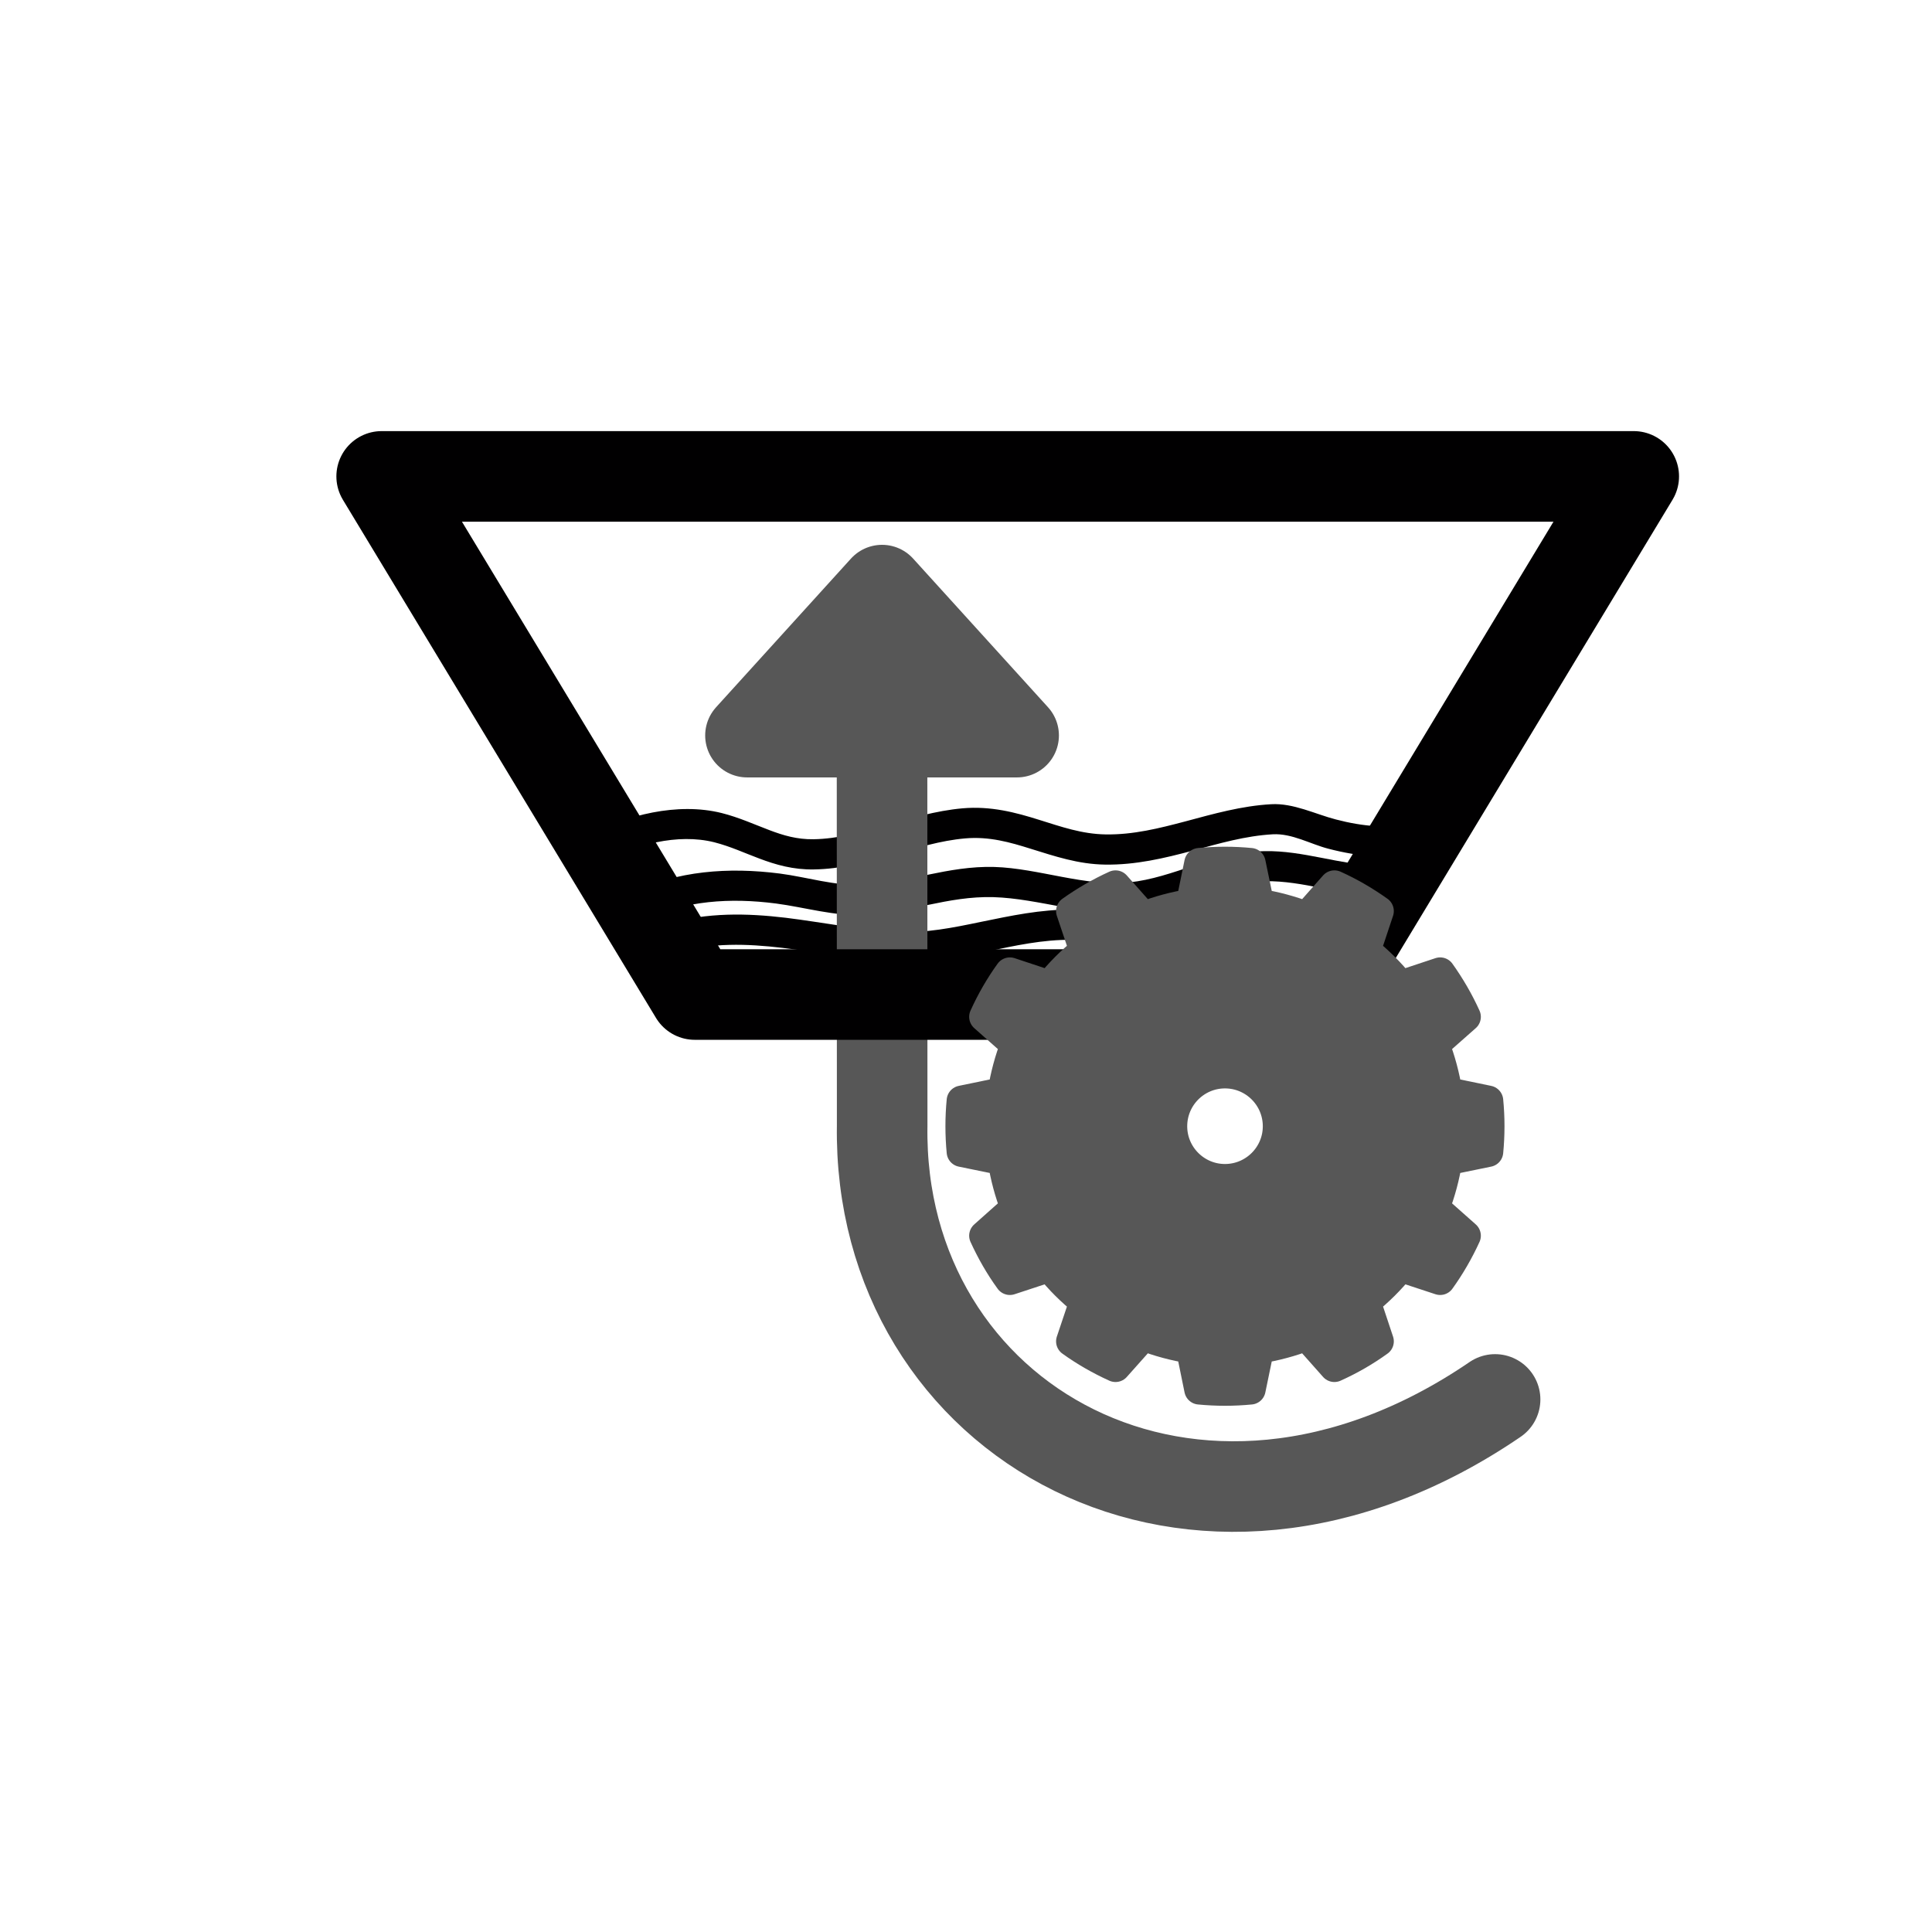
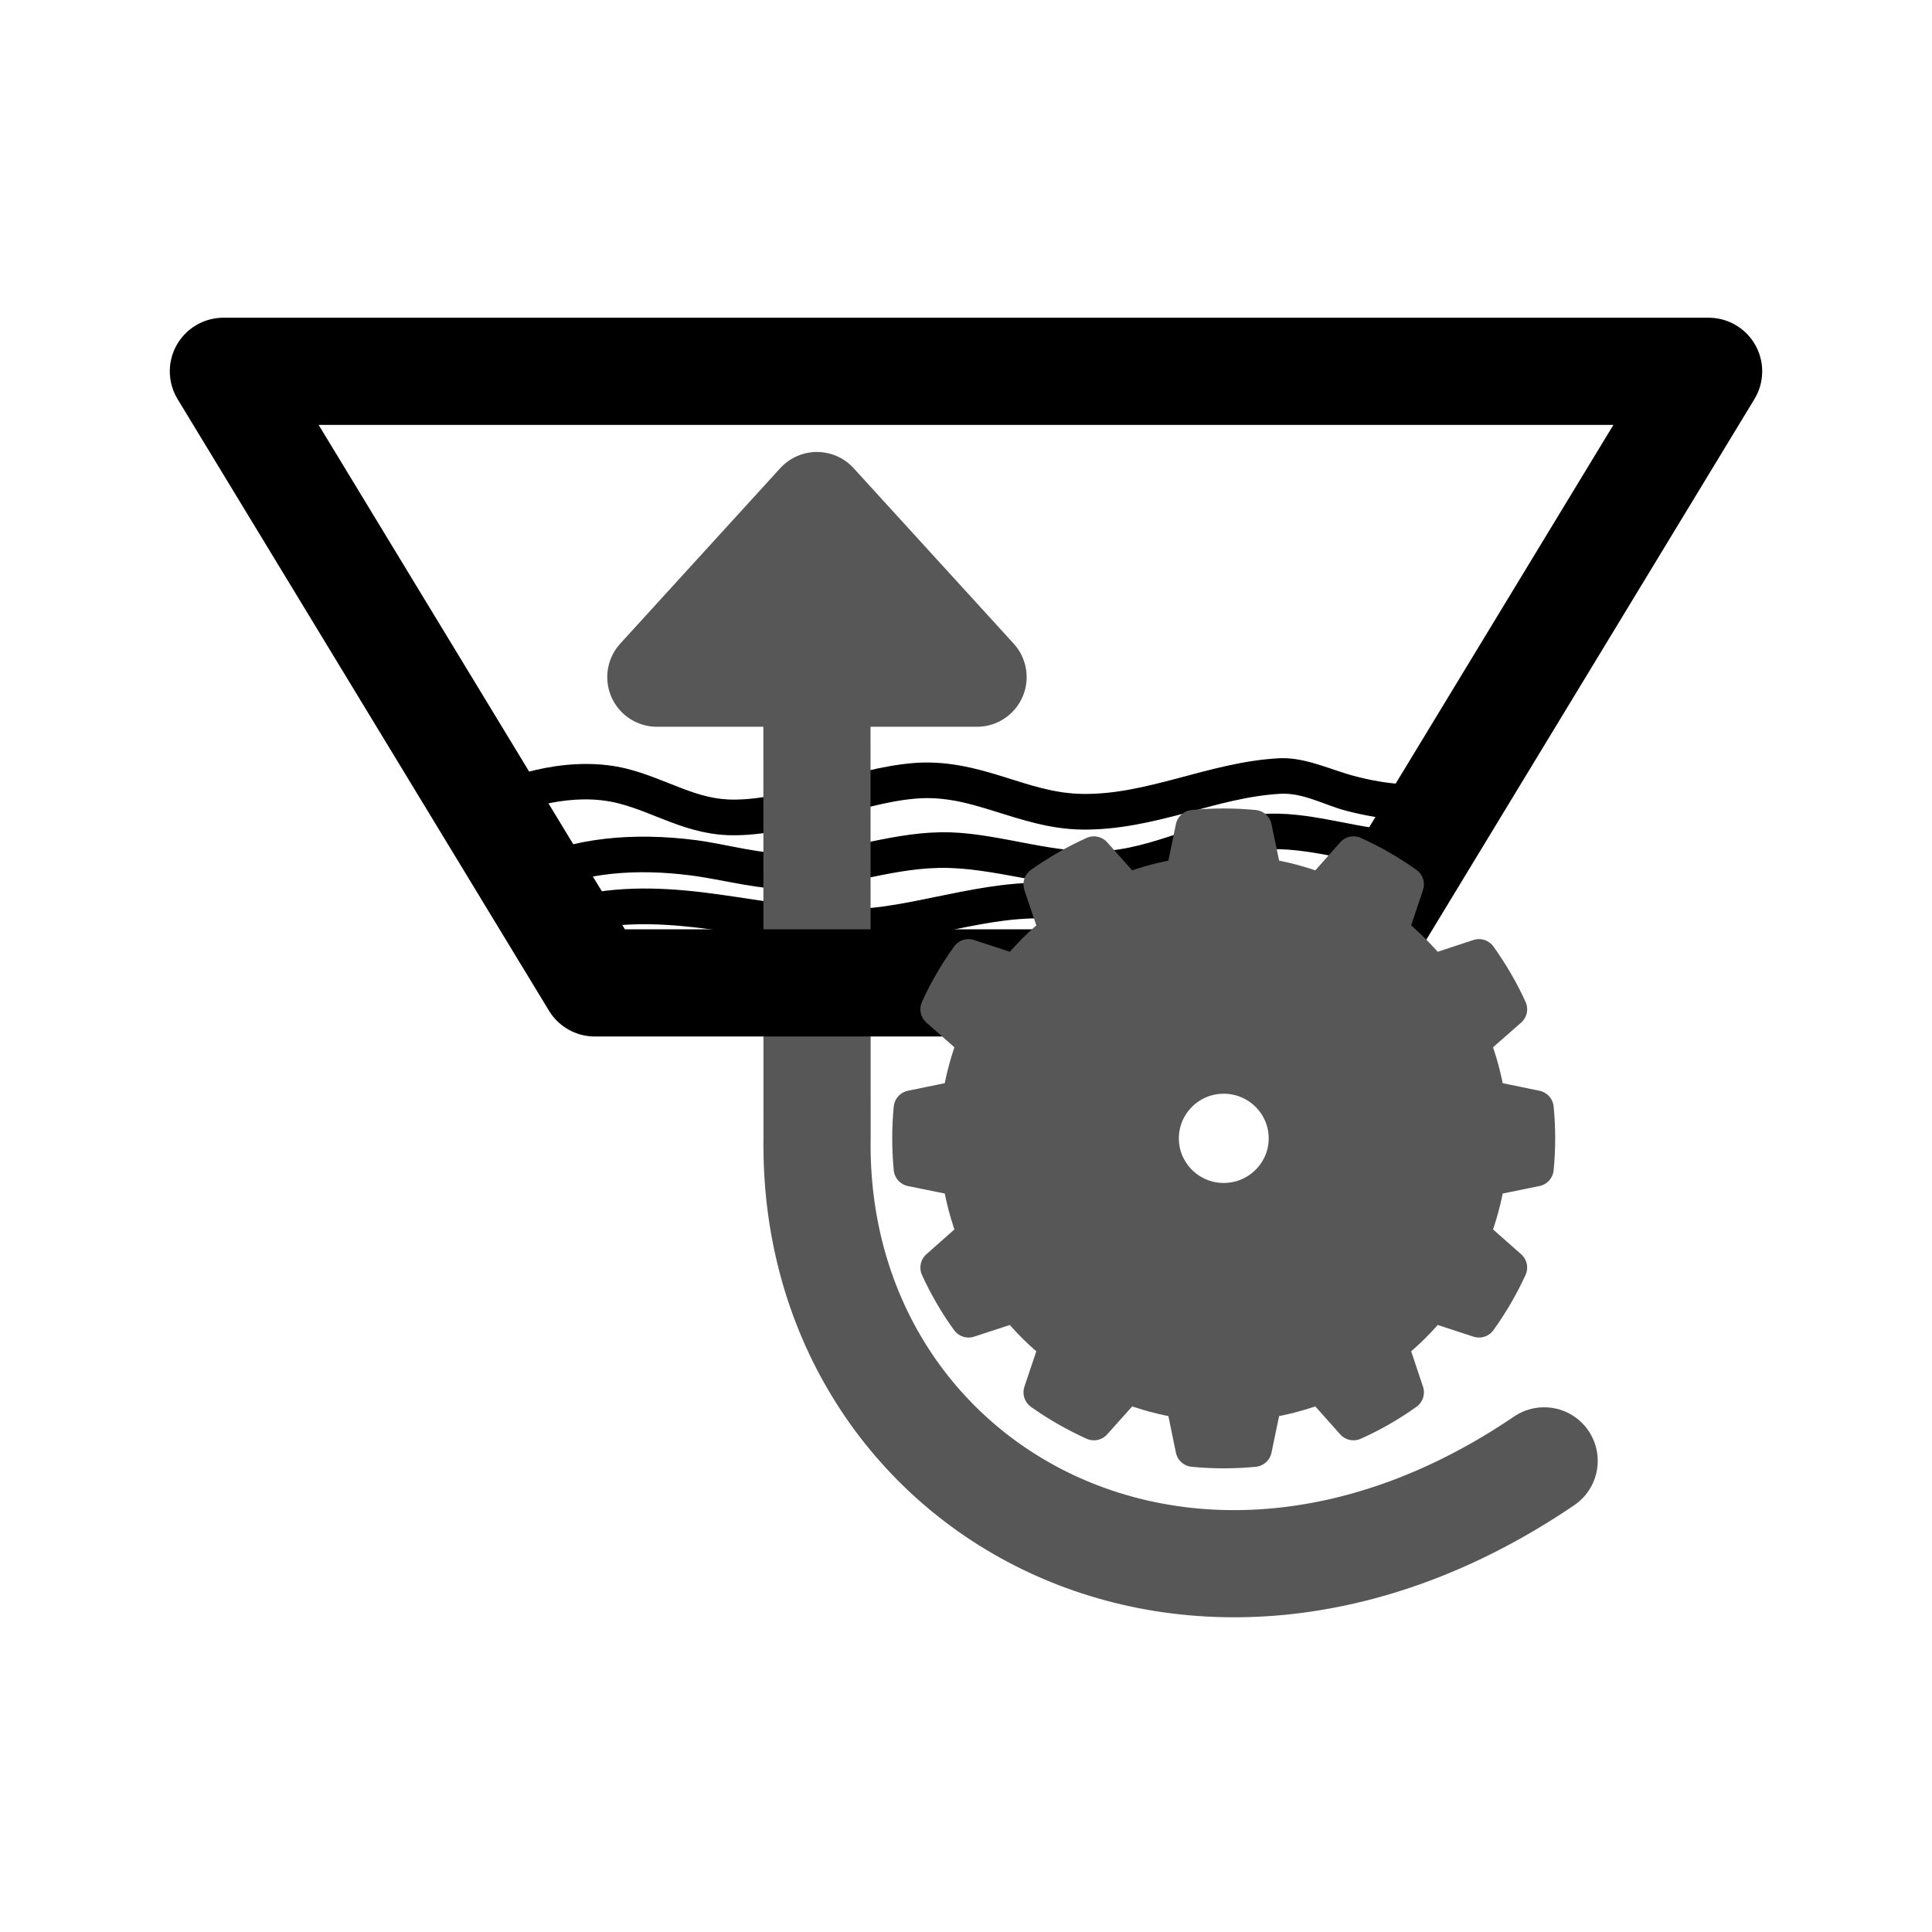
<svg xmlns="http://www.w3.org/2000/svg" width="100%" height="100%" viewBox="0 0 64 64" version="1.1" xml:space="preserve" style="fill-rule:evenodd;clip-rule:evenodd;stroke-linecap:round;stroke-linejoin:round;stroke-miterlimit:1.5;">
  <g id="surface1">
-     <path d="M19.988,28.551C19.746,28.684 19.445,28.594 19.313,28.352C19.18,28.109 19.27,27.805 19.512,27.672C20.734,27.004 22.445,26.566 23.91,26.934C24.48,27.078 24.984,27.309 25.5,27.504C25.945,27.672 26.398,27.809 26.945,27.801C27.746,27.789 28.523,27.574 29.301,27.355C30.152,27.109 31.004,26.855 31.883,26.777C32.82,26.695 33.637,26.91 34.441,27.164C35.145,27.383 35.836,27.629 36.625,27.641C37.539,27.656 38.402,27.438 39.262,27.211C40.195,26.961 41.129,26.695 42.109,26.641C42.844,26.598 43.57,26.969 44.25,27.145C45.156,27.383 45.996,27.449 46.934,27.301C47.203,27.254 47.461,27.441 47.508,27.711C47.551,27.984 47.363,28.242 47.094,28.285C46.012,28.461 45.043,28.387 43.996,28.113C43.41,27.961 42.797,27.602 42.164,27.637C41.254,27.688 40.387,27.941 39.52,28.176C38.57,28.43 37.621,28.656 36.609,28.641C35.719,28.629 34.938,28.363 34.145,28.117C33.461,27.902 32.77,27.703 31.973,27.773C31.156,27.844 30.367,28.09 29.574,28.316C28.711,28.563 27.848,28.789 26.961,28.801C26.277,28.813 25.703,28.648 25.148,28.438C24.664,28.258 24.199,28.039 23.664,27.902C22.441,27.594 21.012,27.988 19.988,28.551Z" style="fill:#010001;" />
-     <path d="M21.355,30.473C21.105,30.594 20.809,30.488 20.688,30.238C20.566,29.992 20.672,29.691 20.922,29.574C22.434,28.844 24.129,28.719 25.836,28.938C26.73,29.055 27.652,29.348 28.566,29.313C30.082,29.25 31.391,28.676 32.938,28.719C34.398,28.762 35.973,29.383 37.41,29.23C38.148,29.152 38.832,28.91 39.52,28.684C40.289,28.434 41.063,28.207 41.898,28.195C43.164,28.172 44.375,28.641 45.641,28.684C45.918,28.691 46.133,28.922 46.125,29.199C46.113,29.477 45.883,29.691 45.605,29.684C44.359,29.641 43.164,29.172 41.914,29.191C41.184,29.207 40.508,29.414 39.832,29.637C39.074,29.883 38.324,30.141 37.516,30.227C36.035,30.379 34.414,29.762 32.91,29.719C31.387,29.676 30.098,30.25 28.609,30.309C27.641,30.352 26.656,30.055 25.707,29.93C24.195,29.734 22.691,29.828 21.355,30.473Z" style="fill:#010001;" />
-     <path d="M22.371,31.563C22.109,31.641 21.832,31.484 21.754,31.219C21.68,30.953 21.836,30.68 22.098,30.602C23.449,30.219 24.738,30.25 26.027,30.402C27.238,30.551 28.453,30.801 29.719,30.867C30.66,30.918 31.574,30.73 32.492,30.539C33.484,30.336 34.48,30.121 35.512,30.133C36.902,30.145 38.145,30.68 39.484,30.898C40.664,31.094 41.754,30.953 42.934,30.934C43.211,30.926 43.438,31.148 43.441,31.422C43.445,31.699 43.227,31.926 42.953,31.934C41.711,31.953 40.563,32.09 39.324,31.887C38.031,31.672 36.844,31.145 35.504,31.133C34.543,31.121 33.617,31.328 32.695,31.52C31.695,31.727 30.695,31.922 29.668,31.867C28.379,31.801 27.145,31.543 25.91,31.398C24.746,31.262 23.586,31.219 22.371,31.563Z" style="fill:#010001;" />
-     <path d="M29.219,19.438L33.688,24.363L24.75,24.363L29.219,19.438Z" style="fill:#575757;stroke:#575757;stroke-width:2.78px;" />
-     <path d="M29.219,25.373L29.223,37.276C29.063,47.073 39.578,53.151 49.527,46.358" style="fill:none;fill-rule:nonzero;stroke:#575757;stroke-width:3px;" />
-     <path d="M12.643,15.781L54.12,15.781L43.753,32.945L23.015,32.945L12.643,15.781Z" style="fill:none;fill-rule:nonzero;stroke:#010001;stroke-width:3px;" />
-     <path d="M41.426,28.59C40.863,28.535 40.297,28.535 39.73,28.59L39.453,29.945C38.914,30.031 38.383,30.172 37.875,30.371L36.953,29.332C36.438,29.566 35.945,29.852 35.484,30.18L35.926,31.496C35.496,31.84 35.109,32.227 34.77,32.652L33.453,32.215C33.121,32.676 32.84,33.164 32.605,33.684L33.641,34.602C33.445,35.113 33.301,35.641 33.219,36.18L31.859,36.461C31.805,37.023 31.805,37.59 31.859,38.156L33.219,38.434C33.301,38.973 33.445,39.504 33.641,40.012L32.605,40.934C32.84,41.449 33.121,41.941 33.453,42.398L34.77,41.965C35.109,42.391 35.496,42.777 35.926,43.117L35.484,44.434C35.945,44.766 36.438,45.047 36.953,45.281L37.875,44.246C38.383,44.441 38.914,44.586 39.453,44.668L39.73,46.027C40.297,46.082 40.863,46.082 41.426,46.027L41.707,44.668C42.246,44.586 42.773,44.441 43.285,44.246L44.203,45.281C44.723,45.047 45.211,44.766 45.672,44.434L45.234,43.117C45.66,42.777 46.051,42.391 46.391,41.965L47.707,42.398C48.035,41.941 48.32,41.449 48.555,40.934L47.516,40.012C47.715,39.504 47.855,38.973 47.941,38.434L49.297,38.156C49.352,37.59 49.352,37.023 49.297,36.461L47.941,36.18C47.855,35.641 47.715,35.113 47.516,34.602L48.555,33.684C48.32,33.164 48.035,32.676 47.707,32.215L46.391,32.652C46.051,32.227 45.66,31.84 45.234,31.496L45.672,30.18C45.211,29.852 44.723,29.566 44.203,29.332L43.285,30.371C42.773,30.172 42.246,30.031 41.707,29.945L41.426,28.59ZM40.578,35.555C41.547,35.555 42.332,36.34 42.332,37.309C42.332,38.273 41.547,39.059 40.578,39.059C39.613,39.059 38.828,38.273 38.828,37.309C38.828,36.34 39.613,35.555 40.578,35.555Z" style="fill:#575757;stroke:#575757;stroke-width:1px;" />
+     <path d="M16.113,27.374C15.826,27.531 15.469,27.424 15.312,27.139C15.154,26.852 15.261,26.493 15.548,26.336C16.998,25.548 19.027,25.031 20.765,25.465C21.441,25.635 22.039,25.908 22.651,26.138C23.179,26.336 23.716,26.498 24.365,26.488C25.315,26.474 26.237,26.22 27.16,25.962C28.169,25.671 29.18,25.372 30.222,25.28C31.334,25.183 32.303,25.437 33.257,25.736C34.092,25.995 34.912,26.285 35.847,26.299C36.932,26.317 37.955,26.06 38.975,25.792C40.082,25.497 41.19,25.183 42.353,25.119C43.224,25.068 44.086,25.506 44.892,25.714C45.967,25.995 46.963,26.073 48.076,25.898C48.395,25.843 48.701,26.063 48.757,26.382C48.808,26.704 48.585,27.009 48.266,27.06C46.982,27.267 45.833,27.18 44.591,26.857C43.896,26.677 43.169,26.253 42.418,26.295C41.338,26.355 40.31,26.654 39.281,26.931C38.155,27.231 37.029,27.498 35.828,27.48C34.773,27.466 33.846,27.152 32.906,26.861C32.094,26.608 31.275,26.373 30.329,26.455C29.36,26.539 28.424,26.829 27.484,27.096C26.46,27.388 25.436,27.655 24.384,27.669C23.573,27.683 22.892,27.488 22.233,27.24C21.659,27.028 21.108,26.769 20.473,26.608C19.022,26.244 17.327,26.709 16.113,27.374Z" style="fill:#010001;" />
+     <path d="M17.734,29.642C17.438,29.785 17.087,29.66 16.943,29.365C16.798,29.075 16.924,28.719 17.221,28.581C19.014,27.719 21.025,27.572 23.05,27.83C24.11,27.969 25.204,28.314 26.288,28.273C28.086,28.199 29.639,27.521 31.474,27.572C33.206,27.623 35.074,28.356 36.779,28.175C37.654,28.083 38.465,27.797 39.281,27.531C40.194,27.235 41.112,26.968 42.102,26.953C43.604,26.926 45.04,27.48 46.542,27.531C46.871,27.539 47.126,27.812 47.116,28.138C47.102,28.467 46.829,28.719 46.5,28.711C45.022,28.66 43.604,28.107 42.121,28.129C41.255,28.148 40.453,28.392 39.652,28.656C38.752,28.946 37.863,29.25 36.904,29.352C35.148,29.531 33.225,28.803 31.441,28.752C29.634,28.702 28.105,29.379 26.339,29.449C25.191,29.499 24.022,29.149 22.897,29.001C21.103,28.77 19.319,28.881 17.734,29.642Z" style="fill:#010001;" />
+     <path d="M18.939,30.929C18.629,31.021 18.3,30.836 18.207,30.523C18.12,30.209 18.305,29.887 18.616,29.795C20.218,29.342 21.747,29.379 23.276,29.559C24.713,29.734 26.154,30.029 27.656,30.107C28.772,30.168 29.856,29.946 30.945,29.72C32.122,29.481 33.303,29.227 34.527,29.241C36.176,29.255 37.65,29.887 39.239,30.144C40.638,30.375 41.931,30.209 43.331,30.186C43.66,30.177 43.929,30.439 43.933,30.763C43.937,31.089 43.679,31.357 43.354,31.367C41.88,31.389 40.519,31.551 39.049,31.311C37.515,31.058 36.107,30.436 34.518,30.421C33.378,30.407 32.279,30.652 31.186,30.878C29.999,31.123 28.813,31.353 27.595,31.288C26.066,31.21 24.602,30.905 23.137,30.734C21.757,30.574 20.381,30.523 18.939,30.929Z" style="fill:#010001;" />
+     <path d="M27.062,16.617L32.364,22.43L21.761,22.43L27.062,16.617Z" style="fill:#575757;stroke:#575757;stroke-width:3.29px;" />
+     <path d="M27.062,23.622L27.067,37.673C26.877,49.237 39.35,56.411 51.152,48.393" style="fill:none;fill-rule:nonzero;stroke:#575757;stroke-width:3.55px;" />
+     <path d="M7.4,12.3L56.6,12.3L44.303,32.56L19.703,32.56L7.4,12.3Z" style="fill:none;fill-rule:nonzero;stroke:#010001;stroke-width:3.55px;" />
+     <path d="M41.542,27.42C40.875,27.355 40.203,27.355 39.531,27.42L39.202,29.019C38.563,29.121 37.933,29.287 37.33,29.522L36.237,28.295C35.626,28.572 35.041,28.909 34.494,29.296L35.018,30.85C34.508,31.256 34.049,31.713 33.647,32.214L32.085,31.699C31.691,32.243 31.358,32.819 31.079,33.433L32.308,34.516C32.075,35.119 31.905,35.743 31.807,36.379L30.194,36.711C30.13,37.374 30.13,38.043 30.194,38.711L31.807,39.039C31.905,39.676 32.075,40.302 32.308,40.902L31.079,41.99C31.358,42.598 31.691,43.179 32.085,43.718L33.647,43.207C34.049,43.71 34.508,44.166 35.018,44.567L34.494,46.122C35.041,46.514 35.626,46.845 36.237,47.122L37.33,45.9C37.933,46.13 38.563,46.301 39.202,46.398L39.531,48.002C40.203,48.067 40.875,48.067 41.542,48.002L41.876,46.398C42.515,46.301 43.14,46.13 43.748,45.9L44.836,47.122C45.453,46.845 46.032,46.514 46.579,46.122L46.059,44.567C46.565,44.166 47.029,43.71 47.432,43.207L48.993,43.718C49.382,43.179 49.72,42.598 49.999,41.99L48.766,40.902C49.002,40.302 49.168,39.676 49.27,39.039L50.879,38.711C50.944,38.043 50.944,37.374 50.879,36.711L49.27,36.379C49.168,35.743 49.002,35.119 48.766,34.516L49.999,33.433C49.72,32.819 49.382,32.243 48.993,31.699L47.432,32.214C47.029,31.713 46.565,31.256 46.059,30.85L46.579,29.296C46.032,28.909 45.453,28.572 44.836,28.295L43.748,29.522C43.14,29.287 42.515,29.121 41.876,29.019L41.542,27.42ZM40.536,35.641C41.686,35.641 42.617,36.568 42.617,37.711C42.617,38.849 41.686,39.777 40.536,39.777C39.392,39.777 38.461,38.849 38.461,37.711C38.461,36.568 39.392,35.641 40.536,35.641Z" style="fill:#575757;stroke:#575757;stroke-width:1.18px;" />
  </g>
</svg>
